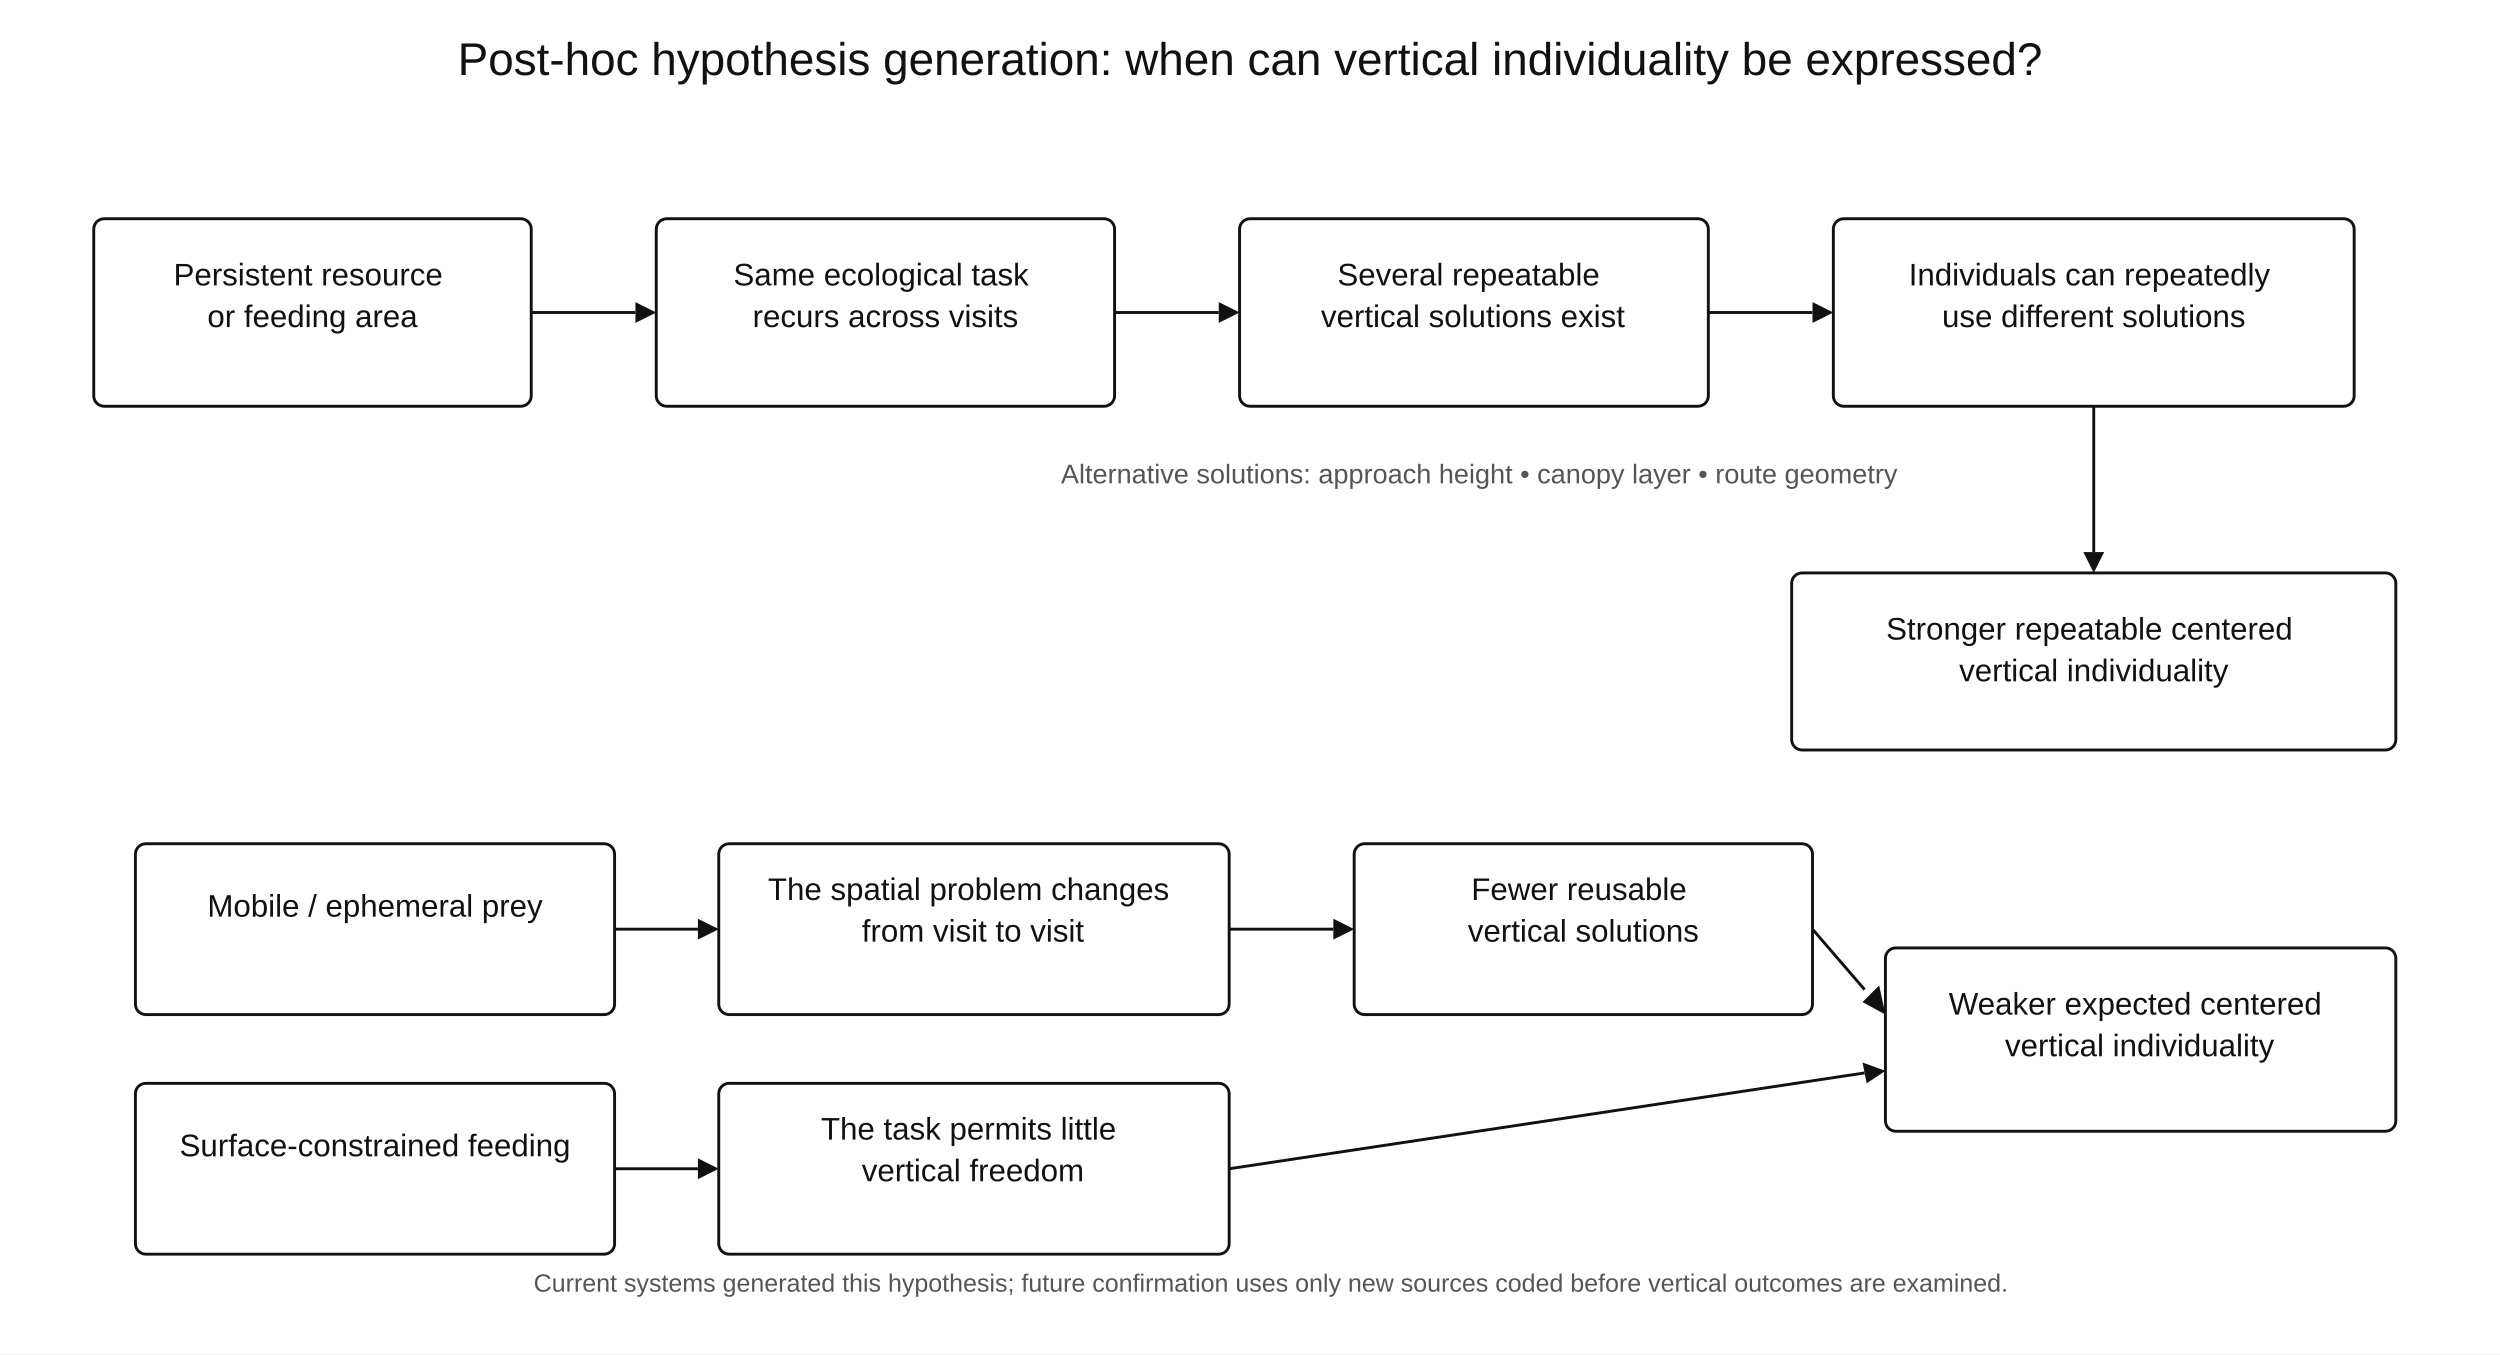
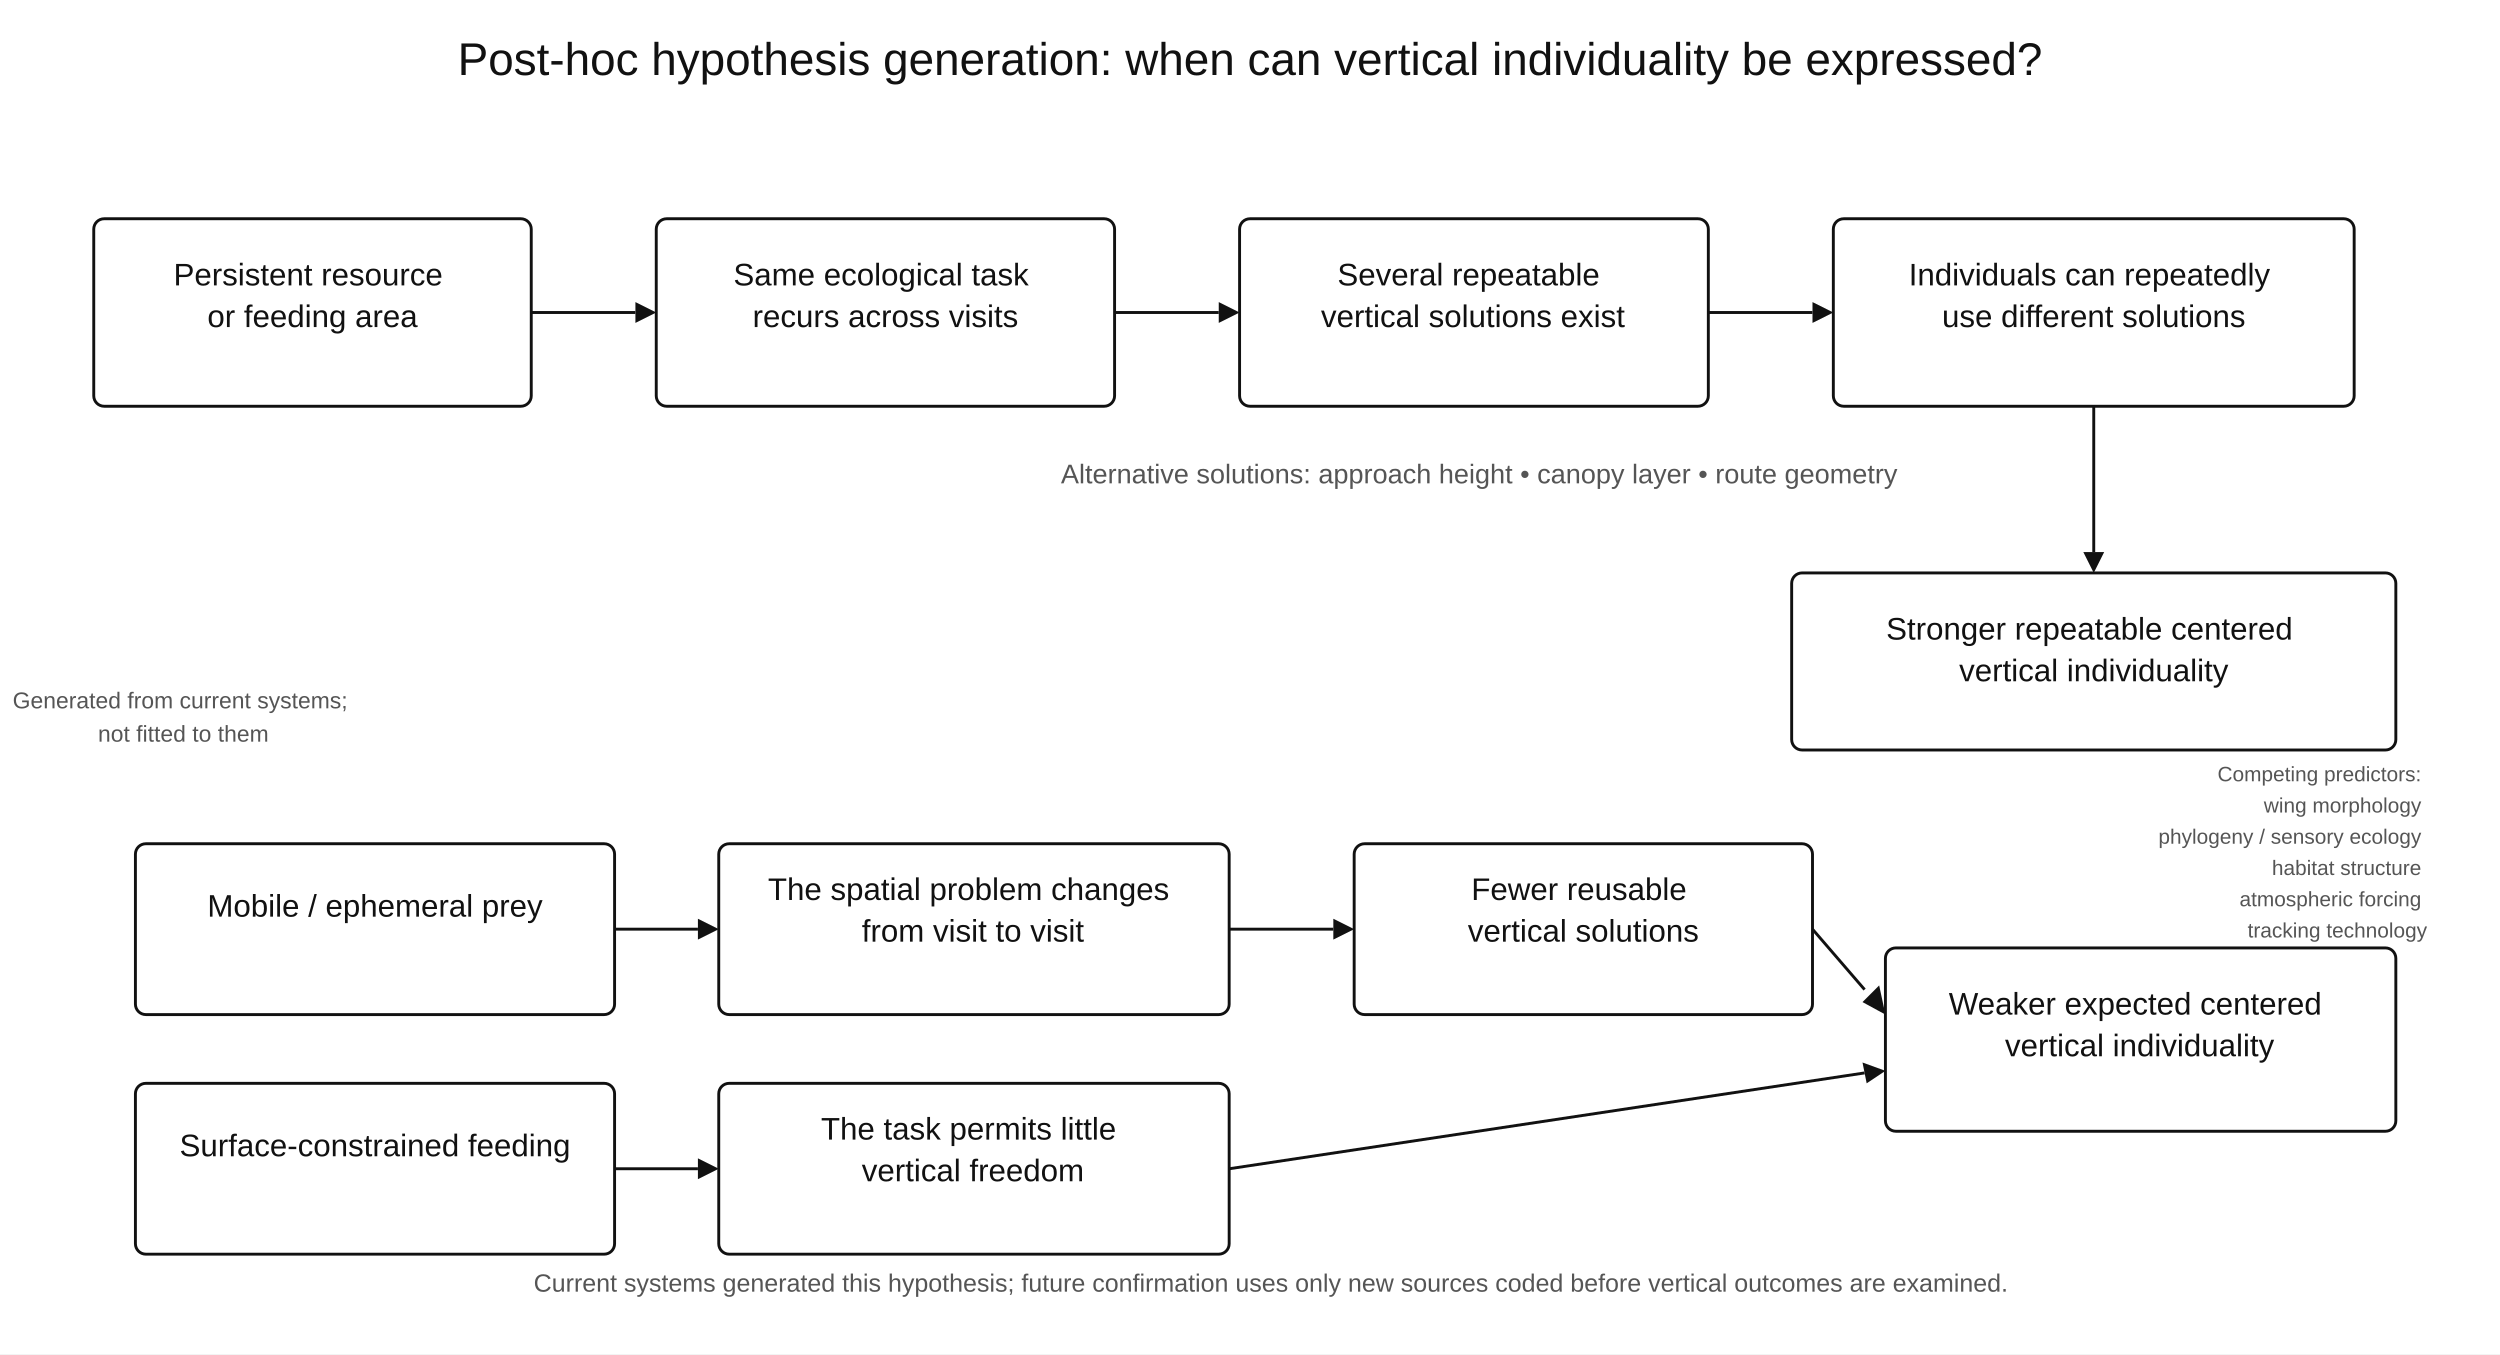
<svg xmlns="http://www.w3.org/2000/svg" width="1200" height="650" viewBox="0 0 1200 650">
  <rect width="100%" height="100%" fill="white" />
  <style>
text{font-family:Arial,Helvetica,sans-serif;fill:#111}
.box{fill:white;stroke:#111;stroke-width:1.4}
.axis{stroke:#111;stroke-width:1.4}
.muted{fill:#555}
</style>
  <text x="600" y="36" font-size="22" text-anchor="middle">Post-hoc hypothesis generation: when can vertical individuality be expressed?</text>
  <rect x="45" y="105" width="210" height="90" rx="5" class="box" />
  <text x="150" y="137" text-anchor="middle" font-size="15">
    <tspan x="150">Persistent resource</tspan>
    <tspan x="150" dy="20">or feeding area</tspan>
  </text>
  <rect x="315" y="105" width="220" height="90" rx="5" class="box" />
  <text x="425" y="137" text-anchor="middle" font-size="15">
    <tspan x="425">Same ecological task</tspan>
    <tspan x="425" dy="20">recurs across visits</tspan>
  </text>
  <rect x="595" y="105" width="225" height="90" rx="5" class="box" />
  <text x="707" y="137" text-anchor="middle" font-size="15">
    <tspan x="707">Several repeatable</tspan>
    <tspan x="707" dy="20">vertical solutions exist</tspan>
  </text>
  <rect x="880" y="105" width="250" height="90" rx="5" class="box" />
  <text x="1005" y="137" text-anchor="middle" font-size="15">
    <tspan x="1005">Individuals can repeatedly</tspan>
    <tspan x="1005" dy="20">use different solutions</tspan>
  </text>
  <line x1="255" y1="150" x2="305" y2="150" class="axis" />
  <polygon points="315,150 305,145 305,155" fill="#111" />
  <line x1="535" y1="150" x2="585" y2="150" class="axis" />
  <polygon points="595,150 585,145 585,155" fill="#111" />
  <line x1="820" y1="150" x2="870" y2="150" class="axis" />
  <polygon points="880,150 870,145 870,155" fill="#111" />
  <text x="710" y="232" text-anchor="middle" font-size="13" class="muted">Alternative solutions: approach height • canopy layer • route geometry</text>
  <line x1="1005" y1="195" x2="1005" y2="265" class="axis" />
  <polygon points="1005,275 1000,265 1010,265" fill="#111" />
  <rect x="860" y="275" width="290" height="85" rx="5" class="box" />
  <text x="1005" y="307" text-anchor="middle" font-size="15">
    <tspan x="1005">Stronger repeatable centered</tspan>
    <tspan x="1005" dy="20">vertical individuality</tspan>
  </text>
  <rect x="65" y="405" width="230" height="82" rx="5" class="box" />
  <text x="180" y="440" text-anchor="middle" font-size="15">
    <tspan x="180">Mobile / ephemeral prey</tspan>
  </text>
  <rect x="345" y="405" width="245" height="82" rx="5" class="box" />
  <text x="467" y="432" text-anchor="middle" font-size="15">
    <tspan x="467">The spatial problem changes</tspan>
    <tspan x="467" dy="20">from visit to visit</tspan>
  </text>
  <rect x="650" y="405" width="220" height="82" rx="5" class="box" />
  <text x="760" y="432" text-anchor="middle" font-size="15">
    <tspan x="760">Fewer reusable</tspan>
    <tspan x="760" dy="20">vertical solutions</tspan>
  </text>
  <line x1="295" y1="446" x2="335" y2="446" class="axis" />
  <polygon points="345,446 335,441 335,451" fill="#111" />
  <line x1="590" y1="446" x2="640" y2="446" class="axis" />
  <polygon points="650,446 640,441 640,451" fill="#111" />
  <rect x="65" y="520" width="230" height="82" rx="5" class="box" />
  <text x="180" y="555" text-anchor="middle" font-size="15">Surface-constrained feeding</text>
  <rect x="345" y="520" width="245" height="82" rx="5" class="box" />
  <text x="467" y="547" text-anchor="middle" font-size="15">
    <tspan x="467">The task permits little</tspan>
    <tspan x="467" dy="20">vertical freedom</tspan>
  </text>
  <line x1="295" y1="561" x2="335" y2="561" class="axis" />
  <polygon points="345,561 335,556 335,566" fill="#111" />
  <rect x="905" y="455" width="245" height="88" rx="5" class="box" />
  <text x="1027" y="487" text-anchor="middle" font-size="15">
    <tspan x="1027">Weaker expected centered</tspan>
    <tspan x="1027" dy="20">vertical individuality</tspan>
  </text>
  <line x1="870" y1="446" x2="895" y2="475" class="axis" />
  <polygon points="905,487 894,481 902,473" fill="#111" />
  <line x1="590" y1="561" x2="895" y2="515" class="axis" />
  <polygon points="905,514 894,510 896,520" fill="#111" />
+   <text x="88" y="340" text-anchor="middle" font-size="11" class="muted">
+     <tspan x="88">Generated from current systems;</tspan>
+     <tspan x="88" dy="16">not fitted to them</tspan>
+   </text>
+   <text x="1165" y="375" text-anchor="end" font-size="10" class="muted">
+     <tspan x="1165">Competing predictors:</tspan>
+     <tspan x="1165" dy="15">wing morphology</tspan>
+     <tspan x="1165" dy="15">phylogeny / sensory ecology</tspan>
+     <tspan x="1165" dy="15">habitat structure</tspan>
+     <tspan x="1165" dy="15">atmospheric forcing</tspan>
+     <tspan x="1165" dy="15">tracking technology</tspan>
+   </text>
  <text x="610" y="620" text-anchor="middle" font-size="12" class="muted">Current systems generated this hypothesis; future confirmation uses only new sources coded before vertical outcomes are examined.</text>
</svg>
